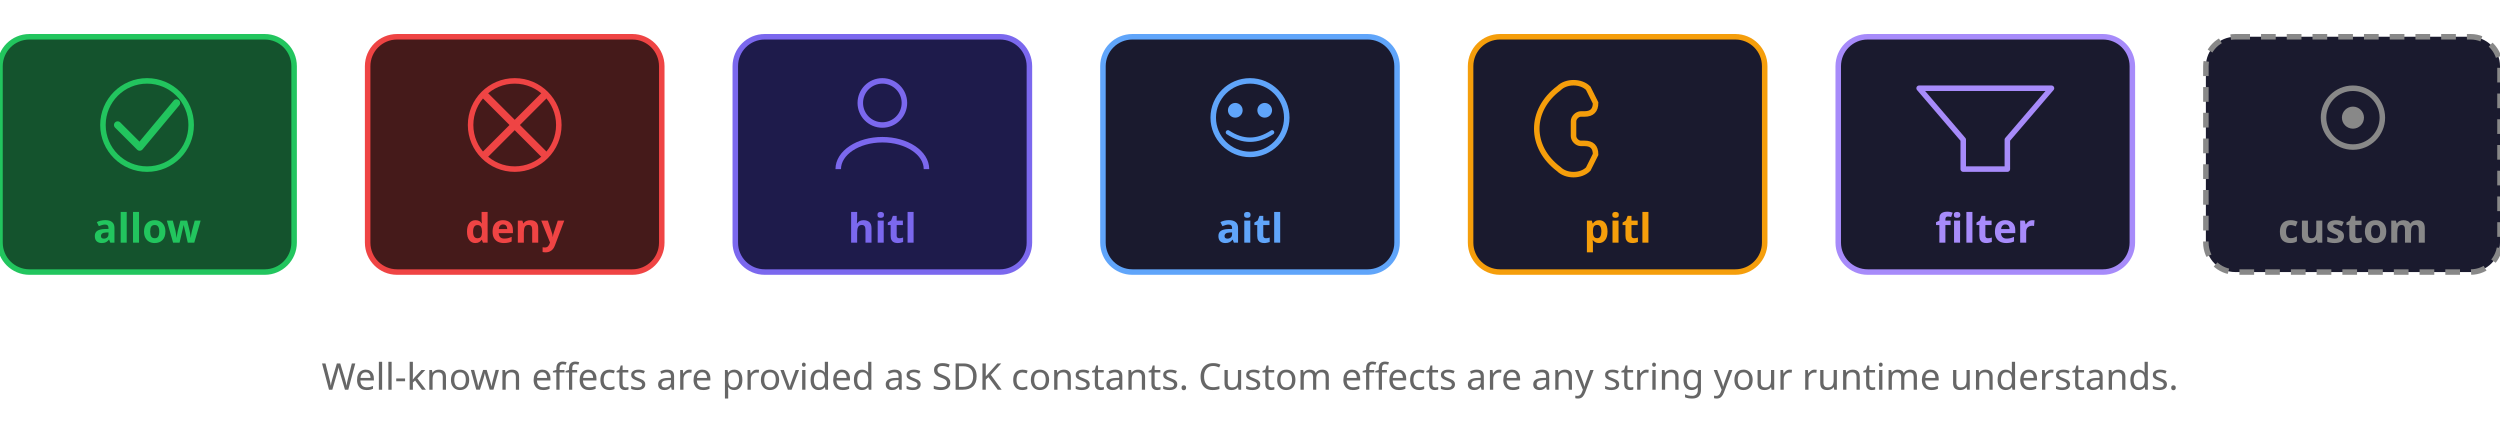
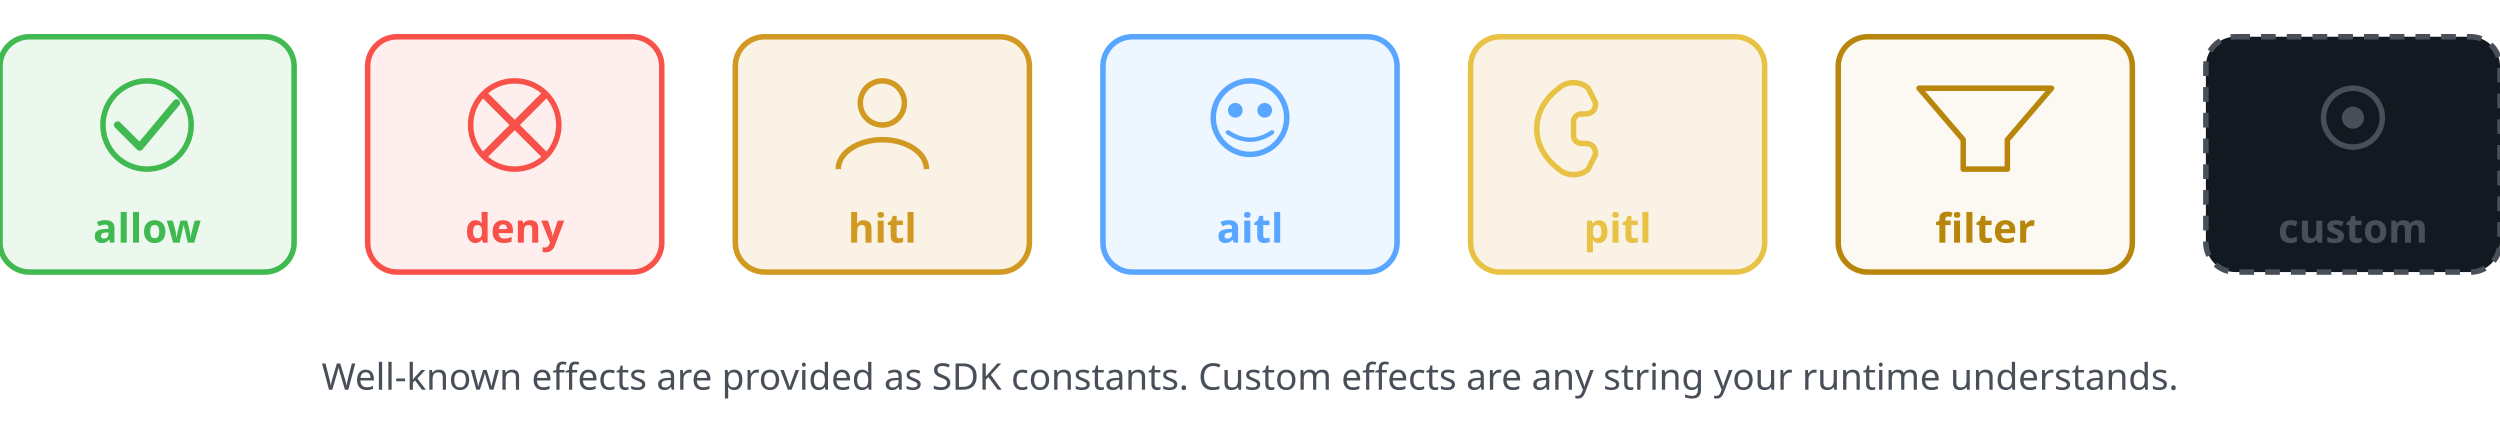
<svg xmlns="http://www.w3.org/2000/svg" viewBox="0 0 680 120" fill="none" style="width:100%;max-width:680px;margin:1.5em auto;display:block">
  <defs>
    <marker id="ef-arr" markerWidth="8" markerHeight="6" refX="8" refY="3" orient="auto">
-       <polygon points="0 0, 8 3, 0 6" fill="#555" />
+       <polygon points="0 0, 8 3, 0 6" fill="#484F58" />
    </marker>
  </defs>
-   <rect x="0" y="10" width="80" height="64" rx="8" fill="#14532d" stroke="#22c55e" stroke-width="1.5" />
-   <circle cx="40" cy="34" r="12" fill="none" stroke="#22c55e" stroke-width="1.5" />
-   <polyline points="32,34 38,40 48,28" stroke="#22c55e" stroke-width="2" fill="none" stroke-linecap="round" stroke-linejoin="round" />
-   <text x="40" y="66" text-anchor="middle" fill="#22c55e" font-family="system-ui,sans-serif" font-size="11" font-weight="600">allow</text>
-   <rect x="100" y="10" width="80" height="64" rx="8" fill="#451a1a" stroke="#ef4444" stroke-width="1.5" />
-   <circle cx="140" cy="34" r="12" fill="none" stroke="#ef4444" stroke-width="1.5" />
-   <line x1="132" y1="26" x2="148" y2="42" stroke="#ef4444" stroke-width="2" stroke-linecap="round" />
-   <line x1="148" y1="26" x2="132" y2="42" stroke="#ef4444" stroke-width="2" stroke-linecap="round" />
-   <text x="140" y="66" text-anchor="middle" fill="#ef4444" font-family="system-ui,sans-serif" font-size="11" font-weight="600">deny</text>
-   <rect x="200" y="10" width="80" height="64" rx="8" fill="#1e1b4b" stroke="#7b68ee" stroke-width="1.5" />
-   <circle cx="240" cy="28" r="6" fill="none" stroke="#7b68ee" stroke-width="1.5" />
-   <path d="M228,46 a12,8 0 0,1 24,0" stroke="#7b68ee" stroke-width="1.5" fill="none" />
-   <text x="240" y="66" text-anchor="middle" fill="#7b68ee" font-family="system-ui,sans-serif" font-size="11" font-weight="600">hitl</text>
-   <rect x="300" y="10" width="80" height="64" rx="8" fill="#1a1a2e" stroke="#60a5fa" stroke-width="1.5" />
-   <circle cx="340" cy="32" r="10" fill="none" stroke="#60a5fa" stroke-width="1.5" />
-   <circle cx="336" cy="30" r="2" fill="#60a5fa" />
-   <circle cx="344" cy="30" r="2" fill="#60a5fa" />
-   <path d="M334,36 q6,4 12,0" stroke="#60a5fa" stroke-width="1.2" fill="none" stroke-linecap="round" />
-   <text x="340" y="66" text-anchor="middle" fill="#60a5fa" font-family="system-ui,sans-serif" font-size="11" font-weight="600">aitl</text>
-   <rect x="400" y="10" width="80" height="64" rx="8" fill="#1a1a2e" stroke="#f59e0b" stroke-width="1.5" />
-   <path d="M424,24 c2,-2 6,-2 8,0 l2,4 c0,2 -1,3 -3,3 l-1,0 c-1,0 -2,1 -2,2 l0,4 c0,1 1,2 2,2 l1,0 c2,0 3,1 3,3 l-2,4 c-2,2 -6,2 -8,0 c-8,-6 -8,-16 0,-22z" fill="none" stroke="#f59e0b" stroke-width="1.5" />
-   <text x="440" y="66" text-anchor="middle" fill="#f59e0b" font-family="system-ui,sans-serif" font-size="11" font-weight="600">pitl</text>
-   <rect x="500" y="10" width="80" height="64" rx="8" fill="#1a1a2e" stroke="#a78bfa" stroke-width="1.5" />
-   <polygon points="522,24 558,24 546,38 546,46 534,46 534,38" fill="none" stroke="#a78bfa" stroke-width="1.5" stroke-linejoin="round" />
-   <text x="540" y="66" text-anchor="middle" fill="#a78bfa" font-family="system-ui,sans-serif" font-size="11" font-weight="600">filter</text>
-   <rect x="600" y="10" width="80" height="64" rx="8" fill="#1a1a2e" stroke="#888" stroke-width="1.5" stroke-dasharray="4 3" />
-   <circle cx="640" cy="32" r="8" fill="none" stroke="#888" stroke-width="1.5" />
-   <circle cx="640" cy="32" r="3" fill="#888" />
-   <text x="640" y="66" text-anchor="middle" fill="#888" font-family="system-ui,sans-serif" font-size="11" font-weight="600">custom</text>
-   <text x="340" y="106" text-anchor="middle" fill="#666" font-family="system-ui,sans-serif" font-size="10">Well-known effects are provided as SDK constants. Custom effects are any string your runtime understands.</text>
+   <rect x="0" y="10" width="80" height="64" rx="8" fill="rgba(63,185,80,0.10)" stroke="#3FB950" stroke-width="1.5" />
+   <circle cx="40" cy="34" r="12" fill="none" stroke="#3FB950" stroke-width="1.5" />
+   <polyline points="32,34 38,40 48,28" stroke="#3FB950" stroke-width="2" fill="none" stroke-linecap="round" stroke-linejoin="round" />
+   <text x="40" y="66" text-anchor="middle" fill="#3FB950" font-family="system-ui,sans-serif" font-size="11" font-weight="600">allow</text>
+   <rect x="100" y="10" width="80" height="64" rx="8" fill="rgba(248,81,73,0.10)" stroke="#F85149" stroke-width="1.5" />
+   <circle cx="140" cy="34" r="12" fill="none" stroke="#F85149" stroke-width="1.5" />
+   <line x1="132" y1="26" x2="148" y2="42" stroke="#F85149" stroke-width="2" stroke-linecap="round" />
+   <line x1="148" y1="26" x2="132" y2="42" stroke="#F85149" stroke-width="2" stroke-linecap="round" />
+   <text x="140" y="66" text-anchor="middle" fill="#F85149" font-family="system-ui,sans-serif" font-size="11" font-weight="600">deny</text>
+   <rect x="200" y="10" width="80" height="64" rx="8" fill="rgba(210,153,34,0.12)" stroke="#D29922" stroke-width="1.5" />
+   <circle cx="240" cy="28" r="6" fill="none" stroke="#D29922" stroke-width="1.5" />
+   <path d="M228,46 a12,8 0 0,1 24,0" stroke="#D29922" stroke-width="1.5" fill="none" />
+   <text x="240" y="66" text-anchor="middle" fill="#D29922" font-family="system-ui,sans-serif" font-size="11" font-weight="600">hitl</text>
+   <rect x="300" y="10" width="80" height="64" rx="8" fill="rgba(88,166,255,0.10)" stroke="#58A6FF" stroke-width="1.5" />
+   <circle cx="340" cy="32" r="10" fill="none" stroke="#58A6FF" stroke-width="1.5" />
+   <circle cx="336" cy="30" r="2" fill="#58A6FF" />
+   <circle cx="344" cy="30" r="2" fill="#58A6FF" />
+   <path d="M334,36 q6,4 12,0" stroke="#58A6FF" stroke-width="1.2" fill="none" stroke-linecap="round" />
+   <text x="340" y="66" text-anchor="middle" fill="#58A6FF" font-family="system-ui,sans-serif" font-size="11" font-weight="600">aitl</text>
+   <rect x="400" y="10" width="80" height="64" rx="8" fill="rgba(210,153,34,0.12)" stroke="#E8C244" stroke-width="1.5" />
+   <path d="M424,24 c2,-2 6,-2 8,0 l2,4 c0,2 -1,3 -3,3 l-1,0 c-1,0 -2,1 -2,2 l0,4 c0,1 1,2 2,2 l1,0 c2,0 3,1 3,3 l-2,4 c-2,2 -6,2 -8,0 c-8,-6 -8,-16 0,-22z" fill="none" stroke="#E8C244" stroke-width="1.5" />
+   <text x="440" y="66" text-anchor="middle" fill="#E8C244" font-family="system-ui,sans-serif" font-size="11" font-weight="600">pitl</text>
+   <rect x="500" y="10" width="80" height="64" rx="8" fill="rgba(210,153,34,0.06)" stroke="#B8860B" stroke-width="1.5" />
+   <polygon points="522,24 558,24 546,38 546,46 534,46 534,38" fill="none" stroke="#B8860B" stroke-width="1.5" stroke-linejoin="round" />
+   <text x="540" y="66" text-anchor="middle" fill="#B8860B" font-family="system-ui,sans-serif" font-size="11" font-weight="600">filter</text>
+   <rect x="600" y="10" width="80" height="64" rx="8" fill="#131920" stroke="#484F58" stroke-width="1.5" stroke-dasharray="4 3" />
+   <circle cx="640" cy="32" r="8" fill="none" stroke="#484F58" stroke-width="1.5" />
+   <circle cx="640" cy="32" r="3" fill="#484F58" />
+   <text x="640" y="66" text-anchor="middle" fill="#484F58" font-family="system-ui,sans-serif" font-size="11" font-weight="600">custom</text>
+   <text x="340" y="106" text-anchor="middle" fill="#484F58" font-family="system-ui,sans-serif" font-size="10">Well-known effects are provided as SDK constants. Custom effects are any string your runtime understands.</text>
</svg>
